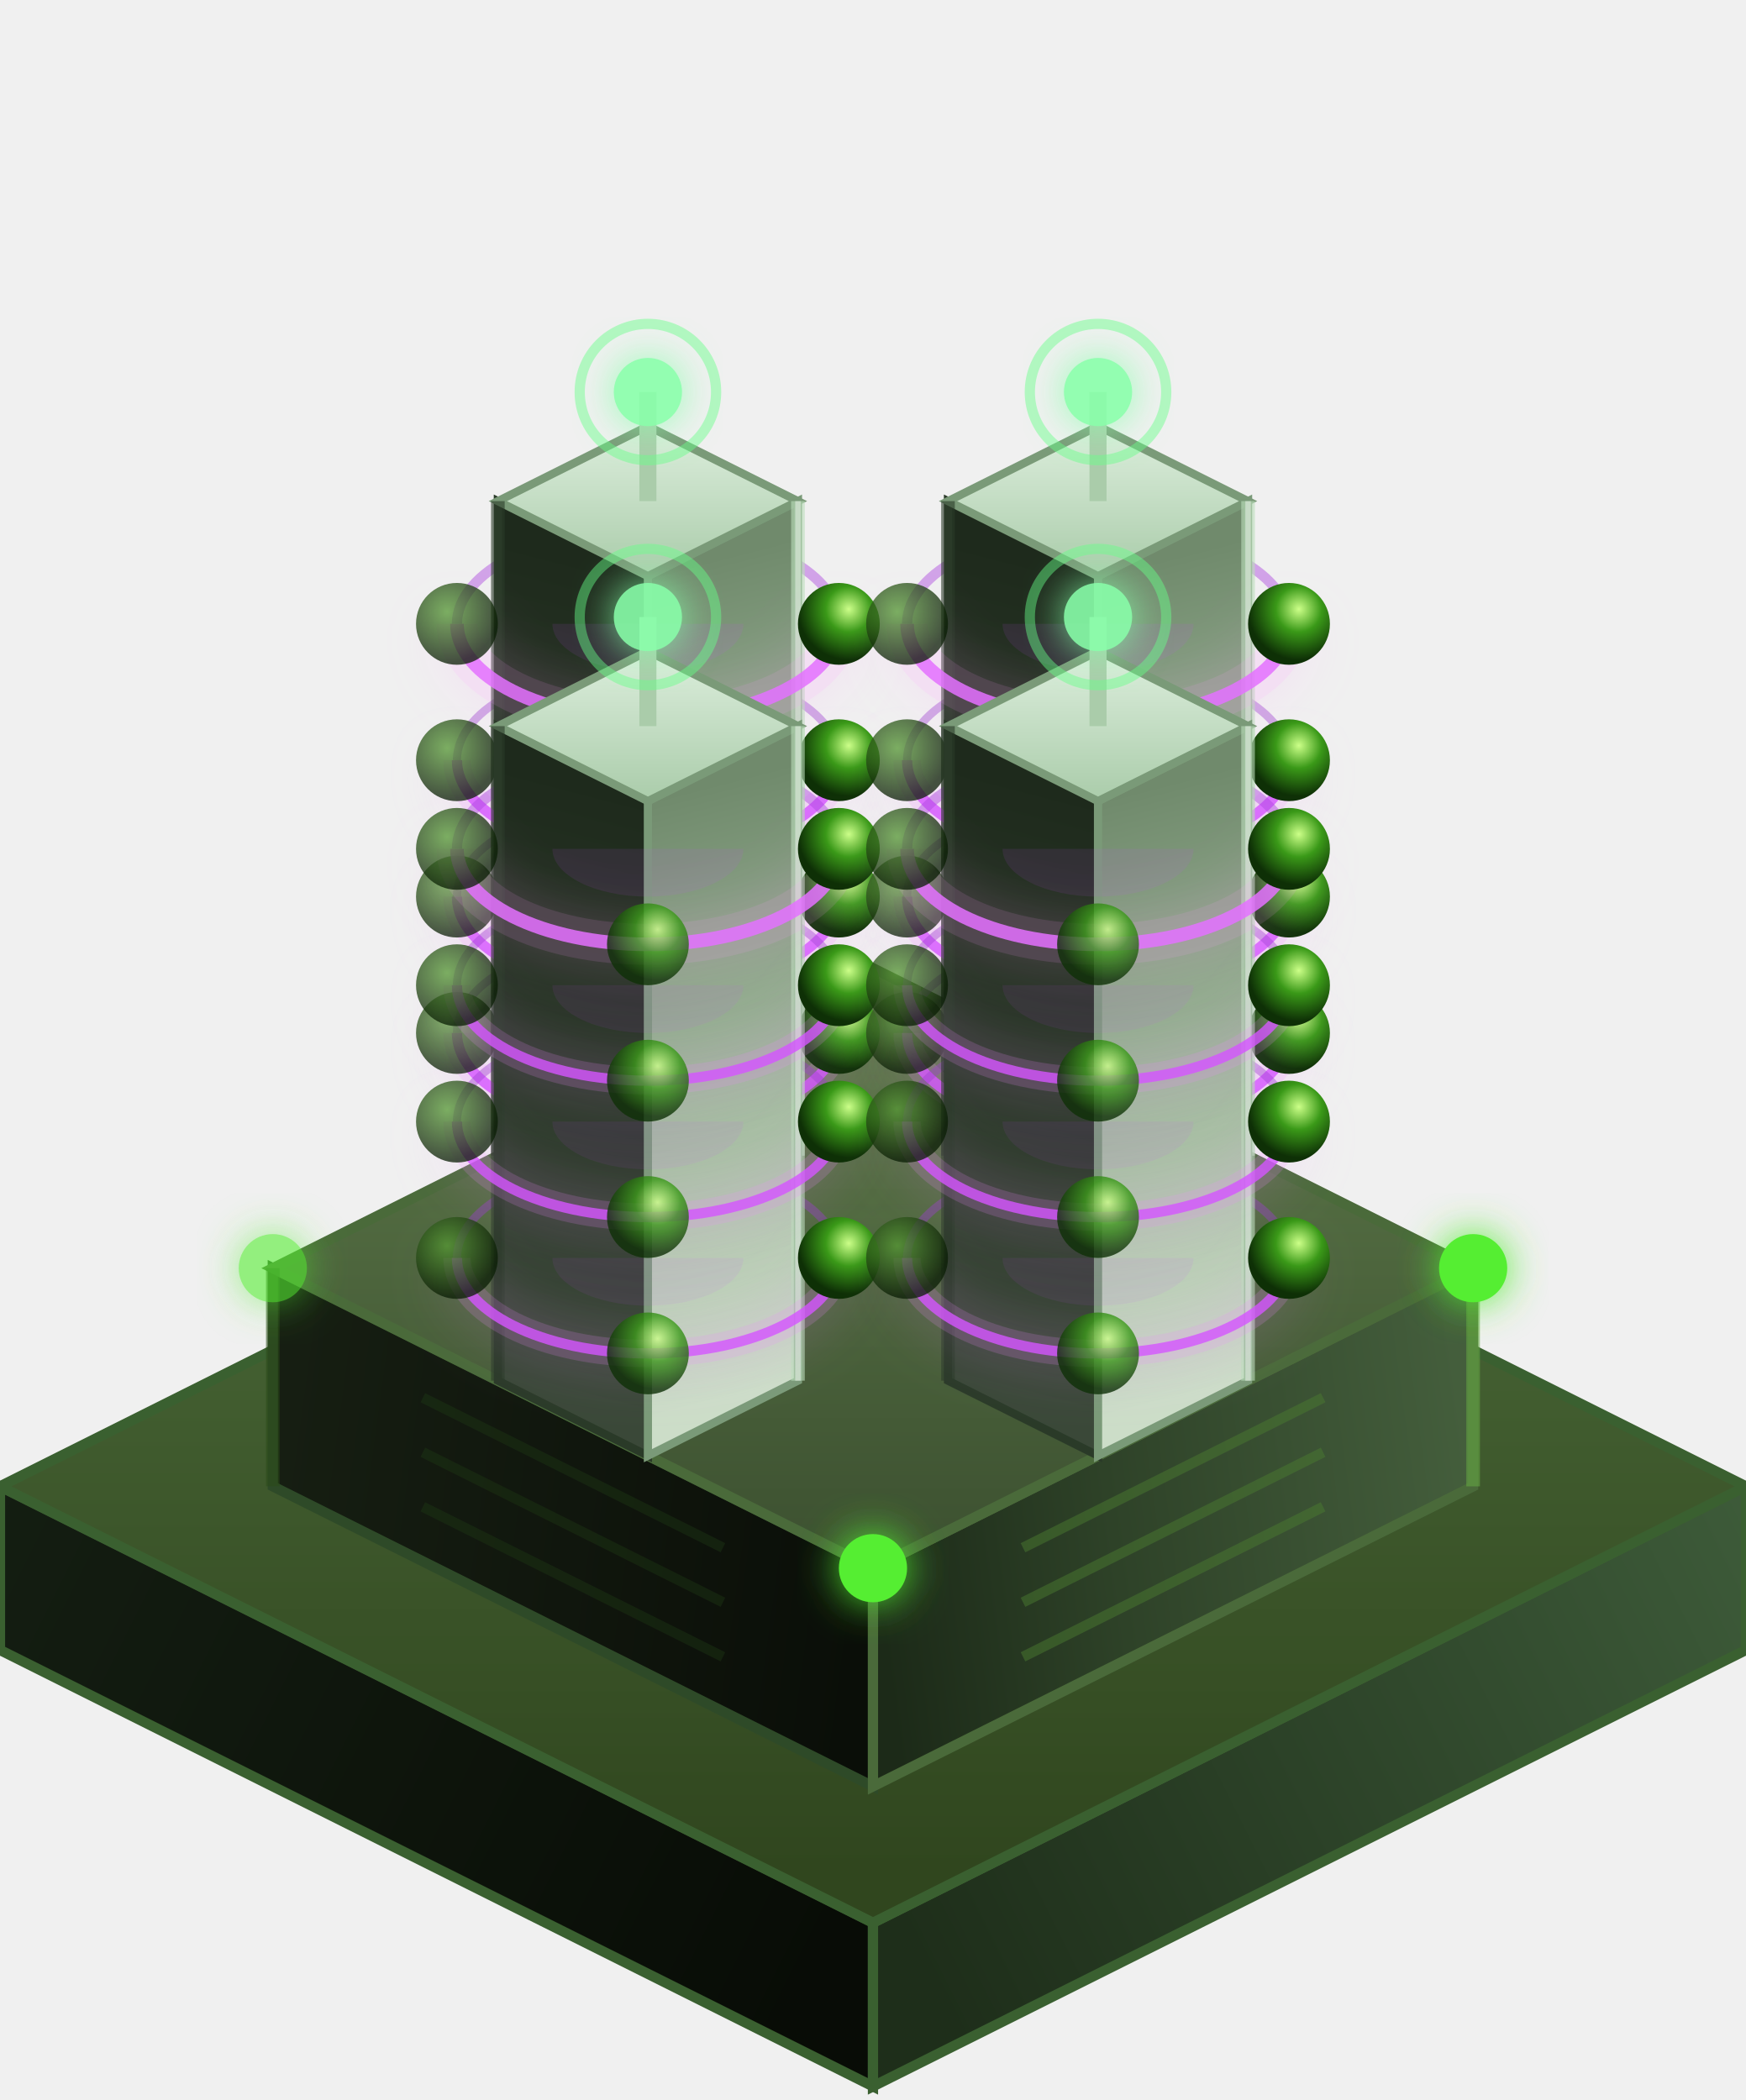
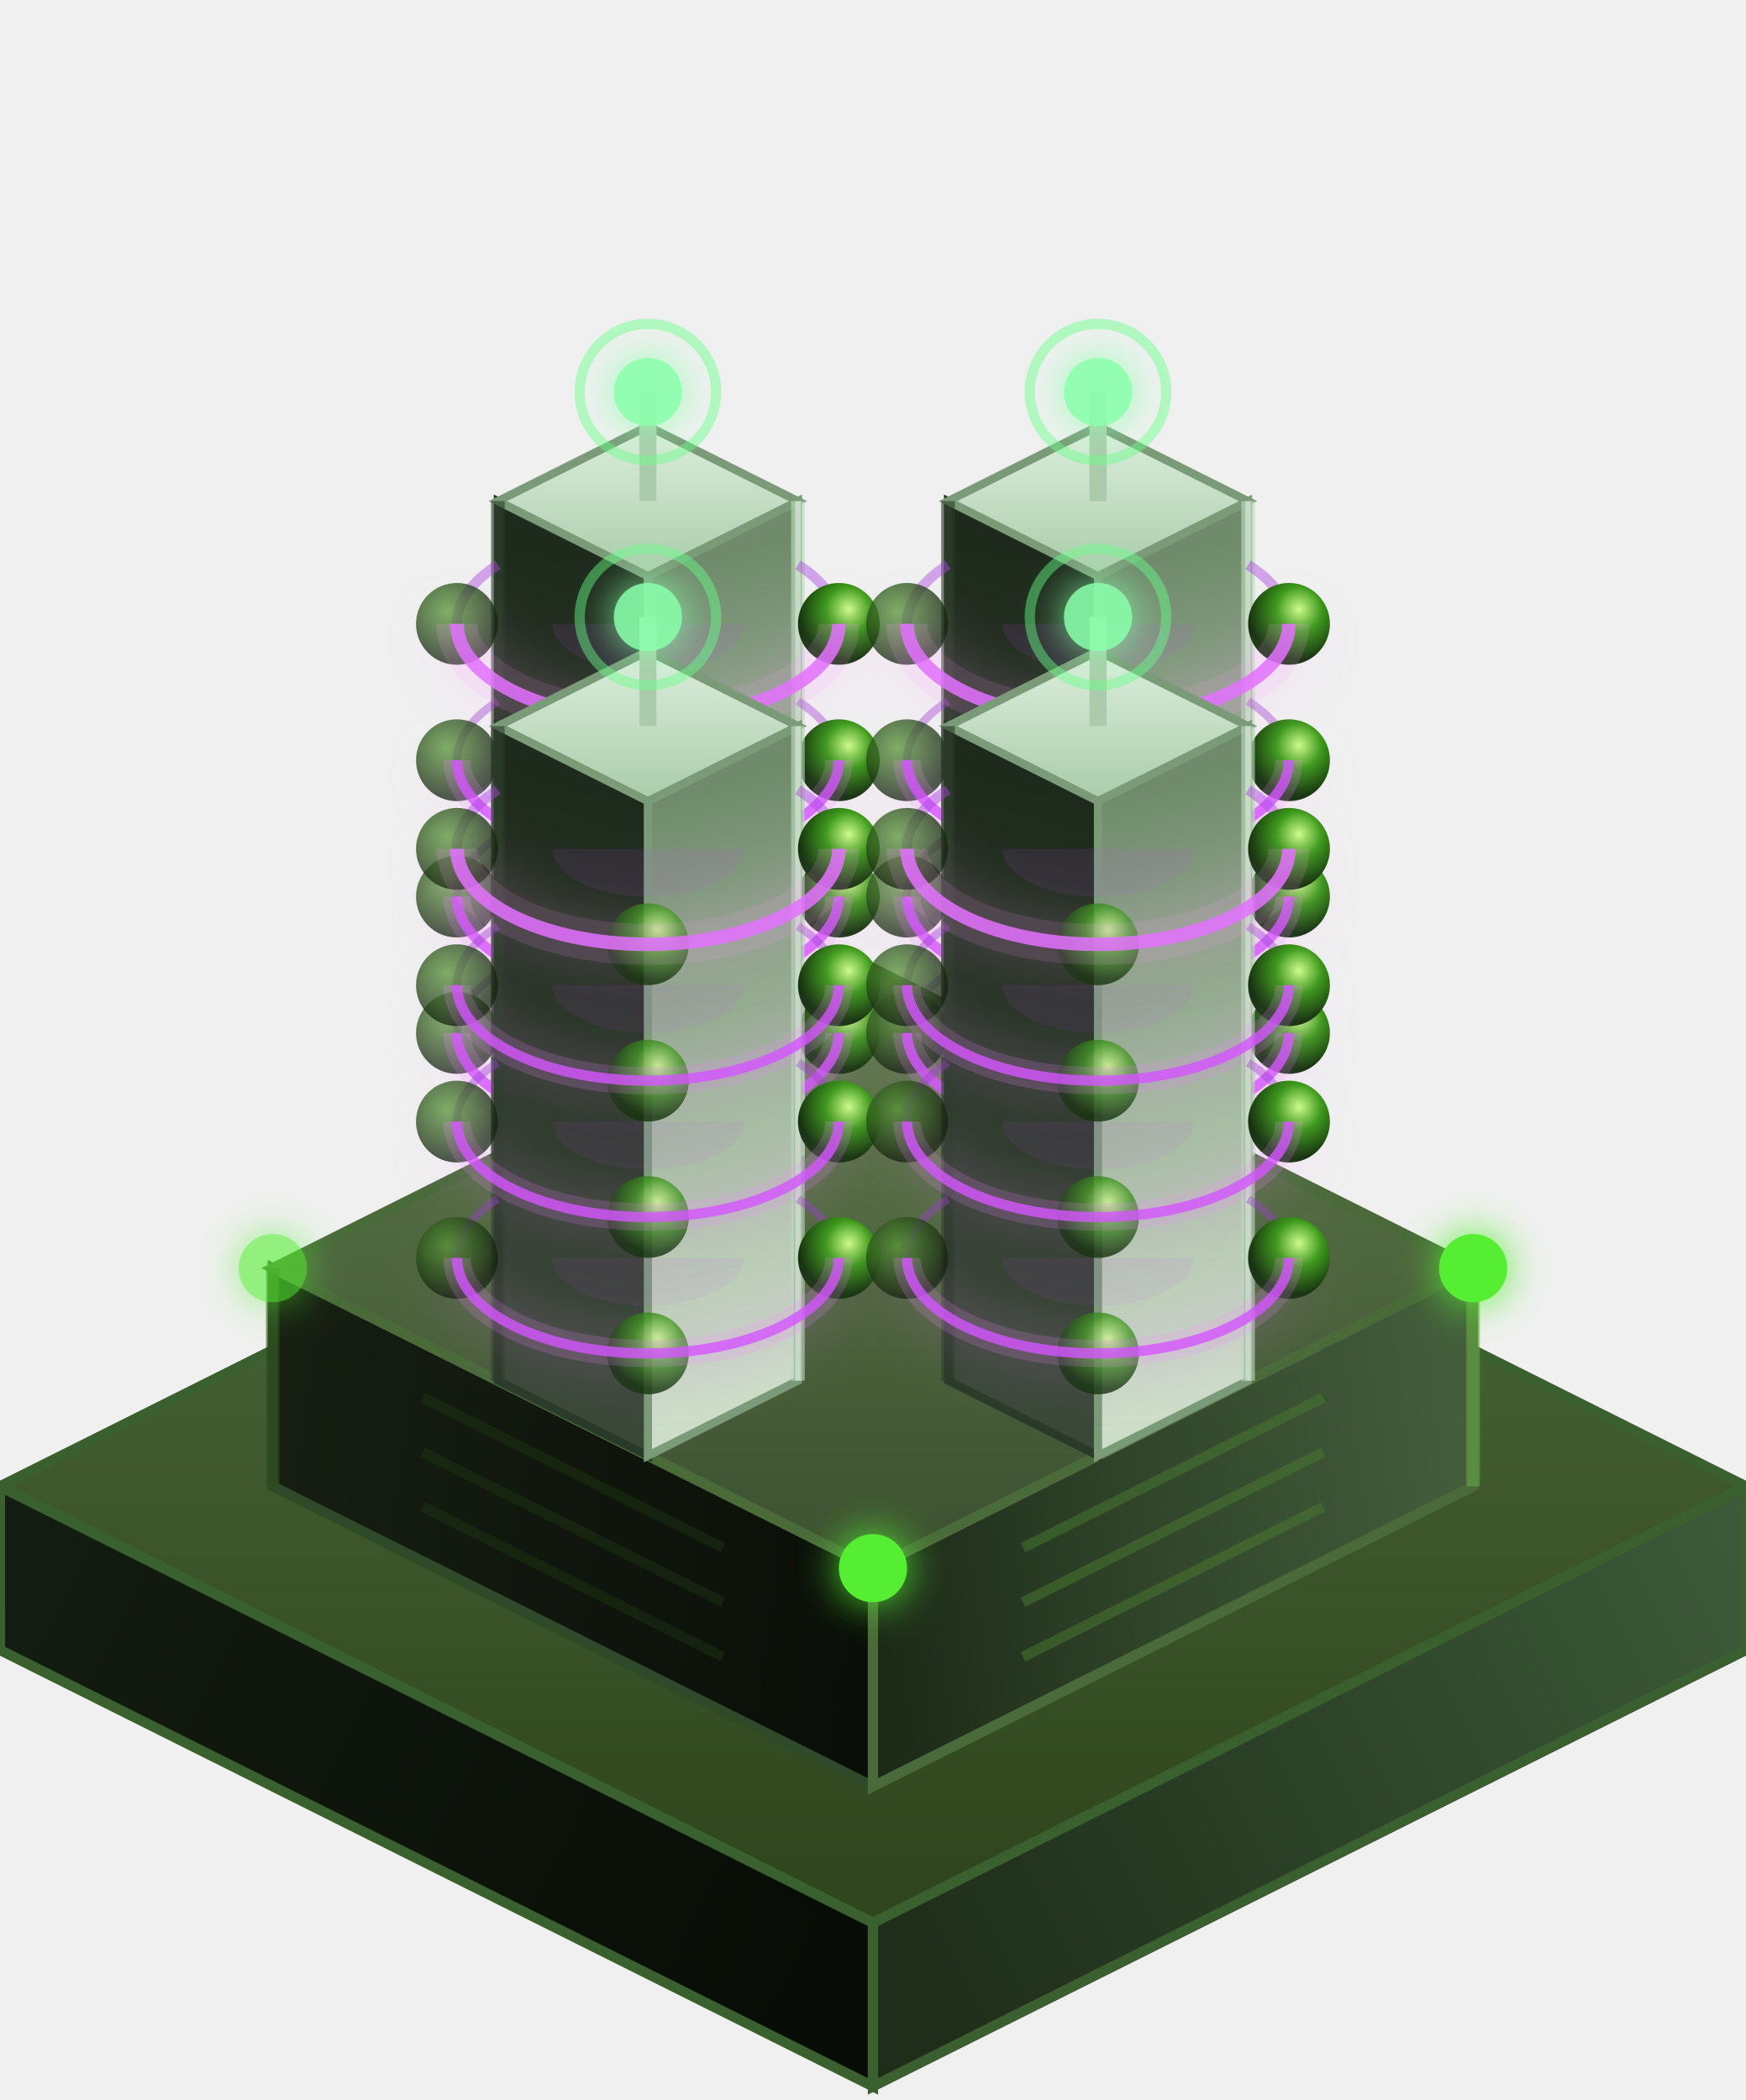
<svg xmlns="http://www.w3.org/2000/svg" viewBox="-128 -178 256 308" width="256" height="308">
  <defs>
    <linearGradient id="fR" gradientUnits="userSpaceOnUse" x1="128" y1="32" x2="0" y2="96">
      <stop offset="0%" stop-color="#3e5c3a" />
      <stop offset="100%" stop-color="#1e2e1a" />
    </linearGradient>
    <linearGradient id="fL" gradientUnits="userSpaceOnUse" x1="-128" y1="32" x2="0" y2="96">
      <stop offset="0%" stop-color="#141e12" />
      <stop offset="100%" stop-color="#080c06" />
    </linearGradient>
    <linearGradient id="fT" gradientUnits="userSpaceOnUse" x1="0" y1="-32" x2="0" y2="96">
      <stop offset="0%" stop-color="#50703e" />
      <stop offset="100%" stop-color="#30461e" />
    </linearGradient>
    <linearGradient id="bR" gradientUnits="userSpaceOnUse" x1="88" y1="4" x2="0" y2="16">
      <stop offset="0%" stop-color="#445e3c" />
      <stop offset="60%" stop-color="#2e4228" />
      <stop offset="100%" stop-color="#1c2a18" />
    </linearGradient>
    <linearGradient id="bL" gradientUnits="userSpaceOnUse" x1="-88" y1="4" x2="0" y2="16">
      <stop offset="0%" stop-color="#161e12" />
      <stop offset="100%" stop-color="#0a0e08" />
    </linearGradient>
    <linearGradient id="bT" gradientUnits="userSpaceOnUse" x1="0" y1="-72" x2="0" y2="16">
      <stop offset="0%" stop-color="#5e7a4a" />
      <stop offset="100%" stop-color="#3c5030" />
    </linearGradient>
    <linearGradient id="tR" gradientUnits="userSpaceOnUse" x1="22" y1="-53" x2="0" y2="-138">
      <stop offset="0%" stop-color="#ccddc8" />
      <stop offset="50%" stop-color="#a0b89c" />
      <stop offset="100%" stop-color="#708a6c" />
    </linearGradient>
    <linearGradient id="tL" gradientUnits="userSpaceOnUse" x1="-22" y1="-53" x2="0" y2="-138">
      <stop offset="0%" stop-color="#3a4838" />
      <stop offset="100%" stop-color="#1e2a1c" />
    </linearGradient>
    <linearGradient id="tTop" gradientUnits="userSpaceOnUse" x1="0" y1="-160" x2="0" y2="-138">
      <stop offset="0%" stop-color="#ddeedd" />
      <stop offset="100%" stop-color="#aaccaa" />
    </linearGradient>
    <radialGradient id="podLit" cx="62%" cy="32%" r="62%">
      <stop offset="0%" stop-color="#ccff88" />
      <stop offset="45%" stop-color="#3a9918" />
      <stop offset="100%" stop-color="#0e3006" />
    </radialGradient>
    <radialGradient id="podDim" cx="38%" cy="35%" r="62%">
      <stop offset="0%" stop-color="#559933" />
      <stop offset="100%" stop-color="#0a1e04" />
    </radialGradient>
    <filter id="glow" x="-60%" y="-60%" width="220%" height="220%">
      <feGaussianBlur stdDeviation="3" result="blur" />
      <feMerge>
        <feMergeNode in="blur" />
        <feMergeNode in="SourceGraphic" />
      </feMerge>
    </filter>
    <filter id="softglow" x="-80%" y="-80%" width="260%" height="260%">
      <feGaussianBlur stdDeviation="6" result="blur" />
      <feMerge>
        <feMergeNode in="blur" />
        <feMergeNode in="SourceGraphic" />
      </feMerge>
    </filter>
    <filter id="ringbloom" x="-100%" y="-100%" width="300%" height="300%">
      <feGaussianBlur stdDeviation="4" result="blur" />
      <feMerge>
        <feMergeNode in="blur" />
        <feMergeNode in="SourceGraphic" />
      </feMerge>
    </filter>
  </defs>
  <polygon points="-128,64 0,128 0,104 -128,40" fill="url(#fL)" stroke="#3a6030" stroke-width="1.5" />
  <polygon points="128,64 0,128 0,104 128,40" fill="url(#fR)" stroke="#3a6030" stroke-width="1.5" />
  <polygon points="0,-24 128,40 0,104 -128,40" fill="url(#fT)" stroke="#3a6030" stroke-width="1.5" />
  <g transform="translate(0, 36)">
    <polygon points="-88,4 0,48 0,16 -88,-28" fill="url(#bL)" stroke="#2e4a28" stroke-width="1.5" />
    <polygon points="88,4 0,48 0,16 88,-28" fill="url(#bR)" stroke="#4a6a3a" stroke-width="1.5" />
    <polygon points="0,-72 88,-28 0,16 -88,-28" fill="url(#bT)" stroke="#4a6a3a" stroke-width="1.5" />
    <line x1="88" y1="4" x2="88" y2="-28" stroke="#66aa44" stroke-width="2" opacity="0.55" />
    <line x1="66" y1="7" x2="22" y2="29" stroke="#4a7a30" stroke-width="1.5" opacity="0.5" />
    <line x1="66" y1="-1" x2="22" y2="21" stroke="#4a7a30" stroke-width="1.5" opacity="0.5" />
    <line x1="66" y1="-9" x2="22" y2="13" stroke="#4a7a30" stroke-width="1.5" opacity="0.5" />
    <line x1="-88" y1="4" x2="-88" y2="-28" stroke="#2a4a18" stroke-width="2" opacity="0.55" />
    <line x1="-66" y1="7" x2="-22" y2="29" stroke="#1e3a14" stroke-width="1.5" opacity="0.4" />
    <line x1="-66" y1="-1" x2="-22" y2="21" stroke="#1e3a14" stroke-width="1.5" opacity="0.4" />
    <line x1="-66" y1="-9" x2="-22" y2="13" stroke="#1e3a14" stroke-width="1.5" opacity="0.4" />
    <circle cx="88" cy="-28" r="5" fill="#55ee33" filter="url(#glow)" />
    <circle cx="-88" cy="-28" r="5" fill="#55ee33" filter="url(#glow)" opacity="0.6" />
    <circle cx="0" cy="16" r="5" fill="#55ee33" filter="url(#glow)" />
    <g transform="translate(-33, 8.5)">
-       <g transform="translate(0, 11)">
-         <path d="M 28,-82  A 28,14 0 0,0 -28,-82" fill="none" stroke="#993acc" stroke-width="1.2" opacity="0.4" />
-         <path d="M 28,-102 A 28,14 0 0,0 -28,-102" fill="none" stroke="#993acc" stroke-width="1.2" opacity="0.4" />
-         <path d="M 28,-122 A 28,14 0 0,0 -28,-122" fill="none" stroke="#993acc" stroke-width="1.2" opacity="0.4" />
-         <path d="M 28,-142 A 28,14 0 0,0 -28,-142" fill="none" stroke="#aa44dd" stroke-width="1.5" opacity="0.45" />
-       </g>
-       <polygon points="-22,-53 0,-42 0,-138 -22,-149" fill="url(#tL)" stroke="#2a3a28" stroke-width="1.2" />
-       <polygon points="22,-53 0,-42 0,-138 22,-149" fill="url(#tR)" stroke="#7a9a78" stroke-width="1.2" />
-       <polygon points="0,-160 22,-149 0,-138 -22,-149" fill="url(#tTop)" stroke="#7a9a78" stroke-width="1.2" />
-       <line x1="22" y1="-53" x2="22" y2="-149" stroke="#bbddbb" stroke-width="2" opacity="0.6" />
-       <line x1="22" y1="-53" x2="22" y2="-149" stroke="#ffffff" stroke-width="0.8" opacity="0.4" />
-       <line x1="-22" y1="-53" x2="-22" y2="-149" stroke="#2a3a28" stroke-width="2" opacity="0.6" />
-       <g transform="translate(0, 11)">
-         <path d="M 28,-82  A 28,14 0 0,1 -28,-82" fill="none" stroke="#cc44ff" stroke-width="1.5" opacity="0.8" />
-         <path d="M 28,-82  A 28,14 0 0,1 -28,-82" fill="none" stroke="#ee88ff" stroke-width="4" opacity="0.25" filter="url(#ringbloom)" />
-         <path d="M 14,-82  A 14,7  0 0,1 -14,-82 Z" fill="#cc44ff" opacity="0.08" />
-         <path d="M 28,-102 A 28,14 0 0,1 -28,-102" fill="none" stroke="#cc44ff" stroke-width="1.5" opacity="0.8" />
-         <path d="M 28,-102 A 28,14 0 0,1 -28,-102" fill="none" stroke="#ee88ff" stroke-width="4" opacity="0.25" filter="url(#ringbloom)" />
-         <path d="M 14,-102 A 14,7  0 0,1 -14,-102 Z" fill="#cc44ff" opacity="0.08" />
-         <path d="M 28,-122 A 28,14 0 0,1 -28,-122" fill="none" stroke="#cc44ff" stroke-width="1.5" opacity="0.8" />
-         <path d="M 28,-122 A 28,14 0 0,1 -28,-122" fill="none" stroke="#ee88ff" stroke-width="4" opacity="0.25" filter="url(#ringbloom)" />
-         <path d="M 14,-122 A 14,7  0 0,1 -14,-122 Z" fill="#cc44ff" opacity="0.08" />
-         <path d="M 28,-142 A 28,14 0 0,1 -28,-142" fill="none" stroke="#dd66ff" stroke-width="2" opacity="0.85" />
-         <path d="M 28,-142 A 28,14 0 0,1 -28,-142" fill="none" stroke="#ff99ff" stroke-width="6" opacity="0.2" filter="url(#ringbloom)" />
-         <path d="M 14,-142 A 14,7  0 0,1 -14,-142 Z" fill="#cc44ff" opacity="0.1" />
-         <circle cx="28" cy="-82" r="6" fill="url(#podLit)" />
-         <circle cx="-28" cy="-82" r="6" fill="url(#podDim)" opacity="0.75" />
-         <circle cx="0" cy="-68" r="6" fill="url(#podLit)" opacity="0.8" />
-         <circle cx="28" cy="-102" r="6" fill="url(#podLit)" />
-         <circle cx="-28" cy="-102" r="6" fill="url(#podDim)" opacity="0.75" />
-         <circle cx="0" cy="-88" r="6" fill="url(#podLit)" opacity="0.8" />
-         <circle cx="28" cy="-122" r="6" fill="url(#podLit)" />
-         <circle cx="-28" cy="-122" r="6" fill="url(#podDim)" opacity="0.75" />
-         <circle cx="0" cy="-108" r="6" fill="url(#podLit)" opacity="0.8" />
-         <circle cx="28" cy="-142" r="6" fill="url(#podLit)" />
-         <circle cx="-28" cy="-142" r="6" fill="url(#podDim)" opacity="0.75" />
-         <circle cx="0" cy="-128" r="6" fill="url(#podLit)" opacity="0.8" />
+       <polygon points="-22,-53 0,-42 0,-138 -22,-149" fill="url(#tL)" stroke="#2a3a28" stroke-width="1.2" />
+       <polygon points="22,-53 0,-42 0,-138 22,-149" fill="url(#tR)" stroke="#7a9a78" stroke-width="1.2" />
+       <polygon points="0,-160 22,-149 0,-138 -22,-149" fill="url(#tTop)" stroke="#7a9a78" stroke-width="1.2" />
+       <line x1="22" y1="-53" x2="22" y2="-149" stroke="#bbddbb" stroke-width="2" opacity="0.6" />
+       <line x1="22" y1="-53" x2="22" y2="-149" stroke="#ffffff" stroke-width="0.8" opacity="0.4" />
+       <line x1="-22" y1="-53" x2="-22" y2="-149" stroke="#2a3a28" stroke-width="2" opacity="0.6" />
+       <g transform="translate(0, 11)">
+         <path d="M 28,-82   A 28,14 0 0,0 22,-90.66" fill="none" stroke="#993acc" stroke-width="1.2" opacity="0.4" />
+         <path d="M -22,-90.66 A 28,14 0 0,0 -28,-82" fill="none" stroke="#993acc" stroke-width="1.2" opacity="0.4" />
+         <path d="M 28,-102  A 28,14 0 0,0 22,-110.66" fill="none" stroke="#993acc" stroke-width="1.2" opacity="0.4" />
+         <path d="M -22,-110.66 A 28,14 0 0,0 -28,-102" fill="none" stroke="#993acc" stroke-width="1.2" opacity="0.4" />
+         <path d="M 28,-122  A 28,14 0 0,0 22,-130.66" fill="none" stroke="#993acc" stroke-width="1.2" opacity="0.4" />
+         <path d="M -22,-130.66 A 28,14 0 0,0 -28,-122" fill="none" stroke="#993acc" stroke-width="1.2" opacity="0.4" />
+         <path d="M 28,-142  A 28,14 0 0,0 22,-150.66" fill="none" stroke="#aa44dd" stroke-width="1.5" opacity="0.45" />
+         <path d="M -22,-150.66 A 28,14 0 0,0 -28,-142" fill="none" stroke="#aa44dd" stroke-width="1.5" opacity="0.45" />
+         <circle cx="28" cy="-82" r="6" fill="url(#podLit)" />
+         <circle cx="-28" cy="-82" r="6" fill="url(#podDim)" opacity="0.75" />
+         <circle cx="0" cy="-68" r="6" fill="url(#podLit)" opacity="0.8" />
+         <circle cx="28" cy="-102" r="6" fill="url(#podLit)" />
+         <circle cx="-28" cy="-102" r="6" fill="url(#podDim)" opacity="0.75" />
+         <circle cx="0" cy="-88" r="6" fill="url(#podLit)" opacity="0.8" />
+         <circle cx="28" cy="-122" r="6" fill="url(#podLit)" />
+         <circle cx="-28" cy="-122" r="6" fill="url(#podDim)" opacity="0.75" />
+         <circle cx="0" cy="-108" r="6" fill="url(#podLit)" opacity="0.8" />
+         <circle cx="28" cy="-142" r="6" fill="url(#podLit)" />
+         <circle cx="-28" cy="-142" r="6" fill="url(#podDim)" opacity="0.75" />
+         <circle cx="0" cy="-128" r="6" fill="url(#podLit)" opacity="0.8" />
+         <path d="M 28,-82  A 28,14 0 0,1 -28,-82" fill="none" stroke="#cc44ff" stroke-width="1.5" opacity="0.8" />
+         <path d="M 28,-82  A 28,14 0 0,1 -28,-82" fill="none" stroke="#ee88ff" stroke-width="4" opacity="0.25" filter="url(#ringbloom)" />
+         <path d="M 14,-82  A 14,7  0 0,1 -14,-82 Z" fill="#cc44ff" opacity="0.08" />
+         <path d="M 28,-102 A 28,14 0 0,1 -28,-102" fill="none" stroke="#cc44ff" stroke-width="1.5" opacity="0.8" />
+         <path d="M 28,-102 A 28,14 0 0,1 -28,-102" fill="none" stroke="#ee88ff" stroke-width="4" opacity="0.25" filter="url(#ringbloom)" />
+         <path d="M 14,-102 A 14,7  0 0,1 -14,-102 Z" fill="#cc44ff" opacity="0.08" />
+         <path d="M 28,-122 A 28,14 0 0,1 -28,-122" fill="none" stroke="#cc44ff" stroke-width="1.5" opacity="0.8" />
+         <path d="M 28,-122 A 28,14 0 0,1 -28,-122" fill="none" stroke="#ee88ff" stroke-width="4" opacity="0.25" filter="url(#ringbloom)" />
+         <path d="M 14,-122 A 14,7  0 0,1 -14,-122 Z" fill="#cc44ff" opacity="0.08" />
+         <path d="M 28,-142 A 28,14 0 0,1 -28,-142" fill="none" stroke="#dd66ff" stroke-width="2" opacity="0.85" />
+         <path d="M 28,-142 A 28,14 0 0,1 -28,-142" fill="none" stroke="#ff99ff" stroke-width="6" opacity="0.2" filter="url(#ringbloom)" />
+         <path d="M 14,-142 A 14,7  0 0,1 -14,-142 Z" fill="#cc44ff" opacity="0.1" />
        <line x1="0" y1="-160" x2="0" y2="-176" stroke="#aaccaa" stroke-width="2.5" />
        <circle cx="0" cy="-176" r="5" fill="#88ffaa" opacity="0.9" filter="url(#glow)" />
        <circle cx="0" cy="-176" r="10" fill="none" stroke="#66ff88" stroke-width="1.5" opacity="0.45" />
      </g>
    </g>
    <g transform="translate(33, 8.5)">
-       <g transform="translate(0, 11)">
-         <path d="M 28,-82  A 28,14 0 0,0 -28,-82" fill="none" stroke="#993acc" stroke-width="1.2" opacity="0.4" />
-         <path d="M 28,-102 A 28,14 0 0,0 -28,-102" fill="none" stroke="#993acc" stroke-width="1.2" opacity="0.4" />
-         <path d="M 28,-122 A 28,14 0 0,0 -28,-122" fill="none" stroke="#993acc" stroke-width="1.2" opacity="0.4" />
-         <path d="M 28,-142 A 28,14 0 0,0 -28,-142" fill="none" stroke="#aa44dd" stroke-width="1.5" opacity="0.45" />
-       </g>
-       <polygon points="-22,-53 0,-42 0,-138 -22,-149" fill="url(#tL)" stroke="#2a3a28" stroke-width="1.2" />
-       <polygon points="22,-53 0,-42 0,-138 22,-149" fill="url(#tR)" stroke="#7a9a78" stroke-width="1.2" />
-       <polygon points="0,-160 22,-149 0,-138 -22,-149" fill="url(#tTop)" stroke="#7a9a78" stroke-width="1.2" />
-       <line x1="22" y1="-53" x2="22" y2="-149" stroke="#bbddbb" stroke-width="2" opacity="0.6" />
-       <line x1="22" y1="-53" x2="22" y2="-149" stroke="#ffffff" stroke-width="0.8" opacity="0.4" />
-       <line x1="-22" y1="-53" x2="-22" y2="-149" stroke="#2a3a28" stroke-width="2" opacity="0.6" />
-       <g transform="translate(0, 11)">
-         <path d="M 28,-82  A 28,14 0 0,1 -28,-82" fill="none" stroke="#cc44ff" stroke-width="1.5" opacity="0.8" />
-         <path d="M 28,-82  A 28,14 0 0,1 -28,-82" fill="none" stroke="#ee88ff" stroke-width="4" opacity="0.25" filter="url(#ringbloom)" />
-         <path d="M 14,-82  A 14,7  0 0,1 -14,-82 Z" fill="#cc44ff" opacity="0.08" />
-         <path d="M 28,-102 A 28,14 0 0,1 -28,-102" fill="none" stroke="#cc44ff" stroke-width="1.5" opacity="0.8" />
-         <path d="M 28,-102 A 28,14 0 0,1 -28,-102" fill="none" stroke="#ee88ff" stroke-width="4" opacity="0.25" filter="url(#ringbloom)" />
-         <path d="M 14,-102 A 14,7  0 0,1 -14,-102 Z" fill="#cc44ff" opacity="0.08" />
-         <path d="M 28,-122 A 28,14 0 0,1 -28,-122" fill="none" stroke="#cc44ff" stroke-width="1.5" opacity="0.8" />
-         <path d="M 28,-122 A 28,14 0 0,1 -28,-122" fill="none" stroke="#ee88ff" stroke-width="4" opacity="0.25" filter="url(#ringbloom)" />
-         <path d="M 14,-122 A 14,7  0 0,1 -14,-122 Z" fill="#cc44ff" opacity="0.08" />
-         <path d="M 28,-142 A 28,14 0 0,1 -28,-142" fill="none" stroke="#dd66ff" stroke-width="2" opacity="0.85" />
-         <path d="M 28,-142 A 28,14 0 0,1 -28,-142" fill="none" stroke="#ff99ff" stroke-width="6" opacity="0.2" filter="url(#ringbloom)" />
-         <path d="M 14,-142 A 14,7  0 0,1 -14,-142 Z" fill="#cc44ff" opacity="0.1" />
-         <circle cx="28" cy="-82" r="6" fill="url(#podLit)" />
-         <circle cx="-28" cy="-82" r="6" fill="url(#podDim)" opacity="0.75" />
-         <circle cx="0" cy="-68" r="6" fill="url(#podLit)" opacity="0.8" />
-         <circle cx="28" cy="-102" r="6" fill="url(#podLit)" />
-         <circle cx="-28" cy="-102" r="6" fill="url(#podDim)" opacity="0.75" />
-         <circle cx="0" cy="-88" r="6" fill="url(#podLit)" opacity="0.8" />
-         <circle cx="28" cy="-122" r="6" fill="url(#podLit)" />
-         <circle cx="-28" cy="-122" r="6" fill="url(#podDim)" opacity="0.75" />
-         <circle cx="0" cy="-108" r="6" fill="url(#podLit)" opacity="0.8" />
-         <circle cx="28" cy="-142" r="6" fill="url(#podLit)" />
-         <circle cx="-28" cy="-142" r="6" fill="url(#podDim)" opacity="0.75" />
-         <circle cx="0" cy="-128" r="6" fill="url(#podLit)" opacity="0.8" />
+       <polygon points="-22,-53 0,-42 0,-138 -22,-149" fill="url(#tL)" stroke="#2a3a28" stroke-width="1.2" />
+       <polygon points="22,-53 0,-42 0,-138 22,-149" fill="url(#tR)" stroke="#7a9a78" stroke-width="1.2" />
+       <polygon points="0,-160 22,-149 0,-138 -22,-149" fill="url(#tTop)" stroke="#7a9a78" stroke-width="1.2" />
+       <line x1="22" y1="-53" x2="22" y2="-149" stroke="#bbddbb" stroke-width="2" opacity="0.6" />
+       <line x1="22" y1="-53" x2="22" y2="-149" stroke="#ffffff" stroke-width="0.8" opacity="0.4" />
+       <line x1="-22" y1="-53" x2="-22" y2="-149" stroke="#2a3a28" stroke-width="2" opacity="0.6" />
+       <g transform="translate(0, 11)">
+         <path d="M 28,-82   A 28,14 0 0,0 22,-90.66" fill="none" stroke="#993acc" stroke-width="1.2" opacity="0.4" />
+         <path d="M -22,-90.66 A 28,14 0 0,0 -28,-82" fill="none" stroke="#993acc" stroke-width="1.2" opacity="0.4" />
+         <path d="M 28,-102  A 28,14 0 0,0 22,-110.66" fill="none" stroke="#993acc" stroke-width="1.2" opacity="0.4" />
+         <path d="M -22,-110.66 A 28,14 0 0,0 -28,-102" fill="none" stroke="#993acc" stroke-width="1.2" opacity="0.4" />
+         <path d="M 28,-122  A 28,14 0 0,0 22,-130.66" fill="none" stroke="#993acc" stroke-width="1.2" opacity="0.4" />
+         <path d="M -22,-130.66 A 28,14 0 0,0 -28,-122" fill="none" stroke="#993acc" stroke-width="1.2" opacity="0.4" />
+         <path d="M 28,-142  A 28,14 0 0,0 22,-150.66" fill="none" stroke="#aa44dd" stroke-width="1.5" opacity="0.45" />
+         <path d="M -22,-150.66 A 28,14 0 0,0 -28,-142" fill="none" stroke="#aa44dd" stroke-width="1.5" opacity="0.45" />
+         <circle cx="28" cy="-82" r="6" fill="url(#podLit)" />
+         <circle cx="-28" cy="-82" r="6" fill="url(#podDim)" opacity="0.75" />
+         <circle cx="0" cy="-68" r="6" fill="url(#podLit)" opacity="0.8" />
+         <circle cx="28" cy="-102" r="6" fill="url(#podLit)" />
+         <circle cx="-28" cy="-102" r="6" fill="url(#podDim)" opacity="0.75" />
+         <circle cx="0" cy="-88" r="6" fill="url(#podLit)" opacity="0.8" />
+         <circle cx="28" cy="-122" r="6" fill="url(#podLit)" />
+         <circle cx="-28" cy="-122" r="6" fill="url(#podDim)" opacity="0.75" />
+         <circle cx="0" cy="-108" r="6" fill="url(#podLit)" opacity="0.8" />
+         <circle cx="28" cy="-142" r="6" fill="url(#podLit)" />
+         <circle cx="-28" cy="-142" r="6" fill="url(#podDim)" opacity="0.75" />
+         <circle cx="0" cy="-128" r="6" fill="url(#podLit)" opacity="0.8" />
+         <path d="M 28,-82  A 28,14 0 0,1 -28,-82" fill="none" stroke="#cc44ff" stroke-width="1.5" opacity="0.8" />
+         <path d="M 28,-82  A 28,14 0 0,1 -28,-82" fill="none" stroke="#ee88ff" stroke-width="4" opacity="0.25" filter="url(#ringbloom)" />
+         <path d="M 14,-82  A 14,7  0 0,1 -14,-82 Z" fill="#cc44ff" opacity="0.08" />
+         <path d="M 28,-102 A 28,14 0 0,1 -28,-102" fill="none" stroke="#cc44ff" stroke-width="1.5" opacity="0.8" />
+         <path d="M 28,-102 A 28,14 0 0,1 -28,-102" fill="none" stroke="#ee88ff" stroke-width="4" opacity="0.25" filter="url(#ringbloom)" />
+         <path d="M 14,-102 A 14,7  0 0,1 -14,-102 Z" fill="#cc44ff" opacity="0.08" />
+         <path d="M 28,-122 A 28,14 0 0,1 -28,-122" fill="none" stroke="#cc44ff" stroke-width="1.5" opacity="0.8" />
+         <path d="M 28,-122 A 28,14 0 0,1 -28,-122" fill="none" stroke="#ee88ff" stroke-width="4" opacity="0.25" filter="url(#ringbloom)" />
+         <path d="M 14,-122 A 14,7  0 0,1 -14,-122 Z" fill="#cc44ff" opacity="0.08" />
+         <path d="M 28,-142 A 28,14 0 0,1 -28,-142" fill="none" stroke="#dd66ff" stroke-width="2" opacity="0.85" />
+         <path d="M 28,-142 A 28,14 0 0,1 -28,-142" fill="none" stroke="#ff99ff" stroke-width="6" opacity="0.2" filter="url(#ringbloom)" />
+         <path d="M 14,-142 A 14,7  0 0,1 -14,-142 Z" fill="#cc44ff" opacity="0.1" />
        <line x1="0" y1="-160" x2="0" y2="-176" stroke="#aaccaa" stroke-width="2.5" />
        <circle cx="0" cy="-176" r="5" fill="#88ffaa" opacity="0.9" filter="url(#glow)" />
        <circle cx="0" cy="-176" r="10" fill="none" stroke="#66ff88" stroke-width="1.5" opacity="0.45" />
      </g>
    </g>
    <g transform="translate(-33, 41.5)">
-       <g transform="translate(0, 11)">
-         <path d="M 28,-82  A 28,14 0 0,0 -28,-82" fill="none" stroke="#993acc" stroke-width="1.2" opacity="0.4" />
-         <path d="M 28,-102 A 28,14 0 0,0 -28,-102" fill="none" stroke="#993acc" stroke-width="1.2" opacity="0.4" />
-         <path d="M 28,-122 A 28,14 0 0,0 -28,-122" fill="none" stroke="#993acc" stroke-width="1.2" opacity="0.4" />
-         <path d="M 28,-142 A 28,14 0 0,0 -28,-142" fill="none" stroke="#aa44dd" stroke-width="1.5" opacity="0.45" />
-       </g>
-       <polygon points="-22,-53 0,-42 0,-138 -22,-149" fill="url(#tL)" stroke="#2a3a28" stroke-width="1.2" />
-       <polygon points="22,-53 0,-42 0,-138 22,-149" fill="url(#tR)" stroke="#7a9a78" stroke-width="1.2" />
-       <polygon points="0,-160 22,-149 0,-138 -22,-149" fill="url(#tTop)" stroke="#7a9a78" stroke-width="1.2" />
-       <line x1="22" y1="-53" x2="22" y2="-149" stroke="#bbddbb" stroke-width="2" opacity="0.6" />
-       <line x1="22" y1="-53" x2="22" y2="-149" stroke="#ffffff" stroke-width="0.8" opacity="0.4" />
-       <line x1="-22" y1="-53" x2="-22" y2="-149" stroke="#2a3a28" stroke-width="2" opacity="0.6" />
-       <g transform="translate(0, 11)">
-         <path d="M 28,-82  A 28,14 0 0,1 -28,-82" fill="none" stroke="#cc44ff" stroke-width="1.5" opacity="0.8" />
-         <path d="M 28,-82  A 28,14 0 0,1 -28,-82" fill="none" stroke="#ee88ff" stroke-width="4" opacity="0.25" filter="url(#ringbloom)" />
-         <path d="M 14,-82  A 14,7  0 0,1 -14,-82 Z" fill="#cc44ff" opacity="0.08" />
-         <path d="M 28,-102 A 28,14 0 0,1 -28,-102" fill="none" stroke="#cc44ff" stroke-width="1.5" opacity="0.8" />
-         <path d="M 28,-102 A 28,14 0 0,1 -28,-102" fill="none" stroke="#ee88ff" stroke-width="4" opacity="0.25" filter="url(#ringbloom)" />
-         <path d="M 14,-102 A 14,7  0 0,1 -14,-102 Z" fill="#cc44ff" opacity="0.08" />
-         <path d="M 28,-122 A 28,14 0 0,1 -28,-122" fill="none" stroke="#cc44ff" stroke-width="1.5" opacity="0.8" />
-         <path d="M 28,-122 A 28,14 0 0,1 -28,-122" fill="none" stroke="#ee88ff" stroke-width="4" opacity="0.25" filter="url(#ringbloom)" />
-         <path d="M 14,-122 A 14,7  0 0,1 -14,-122 Z" fill="#cc44ff" opacity="0.08" />
-         <path d="M 28,-142 A 28,14 0 0,1 -28,-142" fill="none" stroke="#dd66ff" stroke-width="2" opacity="0.85" />
-         <path d="M 28,-142 A 28,14 0 0,1 -28,-142" fill="none" stroke="#ff99ff" stroke-width="6" opacity="0.2" filter="url(#ringbloom)" />
-         <path d="M 14,-142 A 14,7  0 0,1 -14,-142 Z" fill="#cc44ff" opacity="0.1" />
-         <circle cx="28" cy="-82" r="6" fill="url(#podLit)" />
-         <circle cx="-28" cy="-82" r="6" fill="url(#podDim)" opacity="0.75" />
-         <circle cx="0" cy="-68" r="6" fill="url(#podLit)" opacity="0.8" />
-         <circle cx="28" cy="-102" r="6" fill="url(#podLit)" />
-         <circle cx="-28" cy="-102" r="6" fill="url(#podDim)" opacity="0.75" />
-         <circle cx="0" cy="-88" r="6" fill="url(#podLit)" opacity="0.8" />
-         <circle cx="28" cy="-122" r="6" fill="url(#podLit)" />
-         <circle cx="-28" cy="-122" r="6" fill="url(#podDim)" opacity="0.75" />
-         <circle cx="0" cy="-108" r="6" fill="url(#podLit)" opacity="0.8" />
-         <circle cx="28" cy="-142" r="6" fill="url(#podLit)" />
-         <circle cx="-28" cy="-142" r="6" fill="url(#podDim)" opacity="0.75" />
-         <circle cx="0" cy="-128" r="6" fill="url(#podLit)" opacity="0.8" />
+       <polygon points="-22,-53 0,-42 0,-138 -22,-149" fill="url(#tL)" stroke="#2a3a28" stroke-width="1.2" />
+       <polygon points="22,-53 0,-42 0,-138 22,-149" fill="url(#tR)" stroke="#7a9a78" stroke-width="1.2" />
+       <polygon points="0,-160 22,-149 0,-138 -22,-149" fill="url(#tTop)" stroke="#7a9a78" stroke-width="1.2" />
+       <line x1="22" y1="-53" x2="22" y2="-149" stroke="#bbddbb" stroke-width="2" opacity="0.6" />
+       <line x1="22" y1="-53" x2="22" y2="-149" stroke="#ffffff" stroke-width="0.8" opacity="0.4" />
+       <line x1="-22" y1="-53" x2="-22" y2="-149" stroke="#2a3a28" stroke-width="2" opacity="0.6" />
+       <g transform="translate(0, 11)">
+         <path d="M 28,-82   A 28,14 0 0,0 22,-90.66" fill="none" stroke="#993acc" stroke-width="1.2" opacity="0.4" />
+         <path d="M -22,-90.66 A 28,14 0 0,0 -28,-82" fill="none" stroke="#993acc" stroke-width="1.2" opacity="0.4" />
+         <path d="M 28,-102  A 28,14 0 0,0 22,-110.66" fill="none" stroke="#993acc" stroke-width="1.2" opacity="0.4" />
+         <path d="M -22,-110.66 A 28,14 0 0,0 -28,-102" fill="none" stroke="#993acc" stroke-width="1.2" opacity="0.4" />
+         <path d="M 28,-122  A 28,14 0 0,0 22,-130.66" fill="none" stroke="#993acc" stroke-width="1.2" opacity="0.4" />
+         <path d="M -22,-130.66 A 28,14 0 0,0 -28,-122" fill="none" stroke="#993acc" stroke-width="1.2" opacity="0.4" />
+         <path d="M 28,-142  A 28,14 0 0,0 22,-150.66" fill="none" stroke="#aa44dd" stroke-width="1.5" opacity="0.45" />
+         <path d="M -22,-150.66 A 28,14 0 0,0 -28,-142" fill="none" stroke="#aa44dd" stroke-width="1.5" opacity="0.45" />
+         <circle cx="28" cy="-82" r="6" fill="url(#podLit)" />
+         <circle cx="-28" cy="-82" r="6" fill="url(#podDim)" opacity="0.75" />
+         <circle cx="0" cy="-68" r="6" fill="url(#podLit)" opacity="0.8" />
+         <circle cx="28" cy="-102" r="6" fill="url(#podLit)" />
+         <circle cx="-28" cy="-102" r="6" fill="url(#podDim)" opacity="0.75" />
+         <circle cx="0" cy="-88" r="6" fill="url(#podLit)" opacity="0.8" />
+         <circle cx="28" cy="-122" r="6" fill="url(#podLit)" />
+         <circle cx="-28" cy="-122" r="6" fill="url(#podDim)" opacity="0.75" />
+         <circle cx="0" cy="-108" r="6" fill="url(#podLit)" opacity="0.8" />
+         <circle cx="28" cy="-142" r="6" fill="url(#podLit)" />
+         <circle cx="-28" cy="-142" r="6" fill="url(#podDim)" opacity="0.75" />
+         <circle cx="0" cy="-128" r="6" fill="url(#podLit)" opacity="0.8" />
+         <path d="M 28,-82  A 28,14 0 0,1 -28,-82" fill="none" stroke="#cc44ff" stroke-width="1.5" opacity="0.8" />
+         <path d="M 28,-82  A 28,14 0 0,1 -28,-82" fill="none" stroke="#ee88ff" stroke-width="4" opacity="0.25" filter="url(#ringbloom)" />
+         <path d="M 14,-82  A 14,7  0 0,1 -14,-82 Z" fill="#cc44ff" opacity="0.08" />
+         <path d="M 28,-102 A 28,14 0 0,1 -28,-102" fill="none" stroke="#cc44ff" stroke-width="1.5" opacity="0.8" />
+         <path d="M 28,-102 A 28,14 0 0,1 -28,-102" fill="none" stroke="#ee88ff" stroke-width="4" opacity="0.25" filter="url(#ringbloom)" />
+         <path d="M 14,-102 A 14,7  0 0,1 -14,-102 Z" fill="#cc44ff" opacity="0.08" />
+         <path d="M 28,-122 A 28,14 0 0,1 -28,-122" fill="none" stroke="#cc44ff" stroke-width="1.5" opacity="0.8" />
+         <path d="M 28,-122 A 28,14 0 0,1 -28,-122" fill="none" stroke="#ee88ff" stroke-width="4" opacity="0.25" filter="url(#ringbloom)" />
+         <path d="M 14,-122 A 14,7  0 0,1 -14,-122 Z" fill="#cc44ff" opacity="0.08" />
+         <path d="M 28,-142 A 28,14 0 0,1 -28,-142" fill="none" stroke="#dd66ff" stroke-width="2" opacity="0.85" />
+         <path d="M 28,-142 A 28,14 0 0,1 -28,-142" fill="none" stroke="#ff99ff" stroke-width="6" opacity="0.2" filter="url(#ringbloom)" />
+         <path d="M 14,-142 A 14,7  0 0,1 -14,-142 Z" fill="#cc44ff" opacity="0.1" />
        <line x1="0" y1="-160" x2="0" y2="-176" stroke="#aaccaa" stroke-width="2.5" />
        <circle cx="0" cy="-176" r="5" fill="#88ffaa" opacity="0.9" filter="url(#glow)" />
        <circle cx="0" cy="-176" r="10" fill="none" stroke="#66ff88" stroke-width="1.5" opacity="0.45" />
      </g>
    </g>
    <g transform="translate(33, 41.5)">
-       <g transform="translate(0, 11)">
-         <path d="M 28,-82  A 28,14 0 0,0 -28,-82" fill="none" stroke="#993acc" stroke-width="1.2" opacity="0.4" />
-         <path d="M 28,-102 A 28,14 0 0,0 -28,-102" fill="none" stroke="#993acc" stroke-width="1.2" opacity="0.4" />
-         <path d="M 28,-122 A 28,14 0 0,0 -28,-122" fill="none" stroke="#993acc" stroke-width="1.2" opacity="0.4" />
-         <path d="M 28,-142 A 28,14 0 0,0 -28,-142" fill="none" stroke="#aa44dd" stroke-width="1.5" opacity="0.45" />
-       </g>
-       <polygon points="-22,-53 0,-42 0,-138 -22,-149" fill="url(#tL)" stroke="#2a3a28" stroke-width="1.2" />
-       <polygon points="22,-53 0,-42 0,-138 22,-149" fill="url(#tR)" stroke="#7a9a78" stroke-width="1.2" />
-       <polygon points="0,-160 22,-149 0,-138 -22,-149" fill="url(#tTop)" stroke="#7a9a78" stroke-width="1.2" />
-       <line x1="22" y1="-53" x2="22" y2="-149" stroke="#bbddbb" stroke-width="2" opacity="0.6" />
-       <line x1="22" y1="-53" x2="22" y2="-149" stroke="#ffffff" stroke-width="0.8" opacity="0.4" />
-       <line x1="-22" y1="-53" x2="-22" y2="-149" stroke="#2a3a28" stroke-width="2" opacity="0.6" />
-       <g transform="translate(0, 11)">
-         <path d="M 28,-82  A 28,14 0 0,1 -28,-82" fill="none" stroke="#cc44ff" stroke-width="1.5" opacity="0.8" />
-         <path d="M 28,-82  A 28,14 0 0,1 -28,-82" fill="none" stroke="#ee88ff" stroke-width="4" opacity="0.25" filter="url(#ringbloom)" />
-         <path d="M 14,-82  A 14,7  0 0,1 -14,-82 Z" fill="#cc44ff" opacity="0.08" />
-         <path d="M 28,-102 A 28,14 0 0,1 -28,-102" fill="none" stroke="#cc44ff" stroke-width="1.5" opacity="0.8" />
-         <path d="M 28,-102 A 28,14 0 0,1 -28,-102" fill="none" stroke="#ee88ff" stroke-width="4" opacity="0.25" filter="url(#ringbloom)" />
-         <path d="M 14,-102 A 14,7  0 0,1 -14,-102 Z" fill="#cc44ff" opacity="0.08" />
-         <path d="M 28,-122 A 28,14 0 0,1 -28,-122" fill="none" stroke="#cc44ff" stroke-width="1.5" opacity="0.8" />
-         <path d="M 28,-122 A 28,14 0 0,1 -28,-122" fill="none" stroke="#ee88ff" stroke-width="4" opacity="0.25" filter="url(#ringbloom)" />
-         <path d="M 14,-122 A 14,7  0 0,1 -14,-122 Z" fill="#cc44ff" opacity="0.08" />
-         <path d="M 28,-142 A 28,14 0 0,1 -28,-142" fill="none" stroke="#dd66ff" stroke-width="2" opacity="0.85" />
-         <path d="M 28,-142 A 28,14 0 0,1 -28,-142" fill="none" stroke="#ff99ff" stroke-width="6" opacity="0.2" filter="url(#ringbloom)" />
-         <path d="M 14,-142 A 14,7  0 0,1 -14,-142 Z" fill="#cc44ff" opacity="0.1" />
-         <circle cx="28" cy="-82" r="6" fill="url(#podLit)" />
-         <circle cx="-28" cy="-82" r="6" fill="url(#podDim)" opacity="0.75" />
-         <circle cx="0" cy="-68" r="6" fill="url(#podLit)" opacity="0.8" />
-         <circle cx="28" cy="-102" r="6" fill="url(#podLit)" />
-         <circle cx="-28" cy="-102" r="6" fill="url(#podDim)" opacity="0.75" />
-         <circle cx="0" cy="-88" r="6" fill="url(#podLit)" opacity="0.8" />
-         <circle cx="28" cy="-122" r="6" fill="url(#podLit)" />
-         <circle cx="-28" cy="-122" r="6" fill="url(#podDim)" opacity="0.75" />
-         <circle cx="0" cy="-108" r="6" fill="url(#podLit)" opacity="0.8" />
-         <circle cx="28" cy="-142" r="6" fill="url(#podLit)" />
-         <circle cx="-28" cy="-142" r="6" fill="url(#podDim)" opacity="0.75" />
-         <circle cx="0" cy="-128" r="6" fill="url(#podLit)" opacity="0.8" />
+       <polygon points="-22,-53 0,-42 0,-138 -22,-149" fill="url(#tL)" stroke="#2a3a28" stroke-width="1.2" />
+       <polygon points="22,-53 0,-42 0,-138 22,-149" fill="url(#tR)" stroke="#7a9a78" stroke-width="1.2" />
+       <polygon points="0,-160 22,-149 0,-138 -22,-149" fill="url(#tTop)" stroke="#7a9a78" stroke-width="1.2" />
+       <line x1="22" y1="-53" x2="22" y2="-149" stroke="#bbddbb" stroke-width="2" opacity="0.6" />
+       <line x1="22" y1="-53" x2="22" y2="-149" stroke="#ffffff" stroke-width="0.8" opacity="0.4" />
+       <line x1="-22" y1="-53" x2="-22" y2="-149" stroke="#2a3a28" stroke-width="2" opacity="0.6" />
+       <g transform="translate(0, 11)">
+         <path d="M 28,-82   A 28,14 0 0,0 22,-90.66" fill="none" stroke="#993acc" stroke-width="1.2" opacity="0.4" />
+         <path d="M -22,-90.66 A 28,14 0 0,0 -28,-82" fill="none" stroke="#993acc" stroke-width="1.2" opacity="0.4" />
+         <path d="M 28,-102  A 28,14 0 0,0 22,-110.66" fill="none" stroke="#993acc" stroke-width="1.2" opacity="0.4" />
+         <path d="M -22,-110.66 A 28,14 0 0,0 -28,-102" fill="none" stroke="#993acc" stroke-width="1.2" opacity="0.4" />
+         <path d="M 28,-122  A 28,14 0 0,0 22,-130.66" fill="none" stroke="#993acc" stroke-width="1.2" opacity="0.4" />
+         <path d="M -22,-130.66 A 28,14 0 0,0 -28,-122" fill="none" stroke="#993acc" stroke-width="1.2" opacity="0.4" />
+         <path d="M 28,-142  A 28,14 0 0,0 22,-150.66" fill="none" stroke="#aa44dd" stroke-width="1.5" opacity="0.45" />
+         <path d="M -22,-150.66 A 28,14 0 0,0 -28,-142" fill="none" stroke="#aa44dd" stroke-width="1.5" opacity="0.45" />
+         <circle cx="28" cy="-82" r="6" fill="url(#podLit)" />
+         <circle cx="-28" cy="-82" r="6" fill="url(#podDim)" opacity="0.75" />
+         <circle cx="0" cy="-68" r="6" fill="url(#podLit)" opacity="0.8" />
+         <circle cx="28" cy="-102" r="6" fill="url(#podLit)" />
+         <circle cx="-28" cy="-102" r="6" fill="url(#podDim)" opacity="0.75" />
+         <circle cx="0" cy="-88" r="6" fill="url(#podLit)" opacity="0.8" />
+         <circle cx="28" cy="-122" r="6" fill="url(#podLit)" />
+         <circle cx="-28" cy="-122" r="6" fill="url(#podDim)" opacity="0.75" />
+         <circle cx="0" cy="-108" r="6" fill="url(#podLit)" opacity="0.8" />
+         <circle cx="28" cy="-142" r="6" fill="url(#podLit)" />
+         <circle cx="-28" cy="-142" r="6" fill="url(#podDim)" opacity="0.75" />
+         <circle cx="0" cy="-128" r="6" fill="url(#podLit)" opacity="0.8" />
+         <path d="M 28,-82  A 28,14 0 0,1 -28,-82" fill="none" stroke="#cc44ff" stroke-width="1.5" opacity="0.8" />
+         <path d="M 28,-82  A 28,14 0 0,1 -28,-82" fill="none" stroke="#ee88ff" stroke-width="4" opacity="0.25" filter="url(#ringbloom)" />
+         <path d="M 14,-82  A 14,7  0 0,1 -14,-82 Z" fill="#cc44ff" opacity="0.08" />
+         <path d="M 28,-102 A 28,14 0 0,1 -28,-102" fill="none" stroke="#cc44ff" stroke-width="1.5" opacity="0.8" />
+         <path d="M 28,-102 A 28,14 0 0,1 -28,-102" fill="none" stroke="#ee88ff" stroke-width="4" opacity="0.25" filter="url(#ringbloom)" />
+         <path d="M 14,-102 A 14,7  0 0,1 -14,-102 Z" fill="#cc44ff" opacity="0.08" />
+         <path d="M 28,-122 A 28,14 0 0,1 -28,-122" fill="none" stroke="#cc44ff" stroke-width="1.5" opacity="0.8" />
+         <path d="M 28,-122 A 28,14 0 0,1 -28,-122" fill="none" stroke="#ee88ff" stroke-width="4" opacity="0.25" filter="url(#ringbloom)" />
+         <path d="M 14,-122 A 14,7  0 0,1 -14,-122 Z" fill="#cc44ff" opacity="0.08" />
+         <path d="M 28,-142 A 28,14 0 0,1 -28,-142" fill="none" stroke="#dd66ff" stroke-width="2" opacity="0.85" />
+         <path d="M 28,-142 A 28,14 0 0,1 -28,-142" fill="none" stroke="#ff99ff" stroke-width="6" opacity="0.2" filter="url(#ringbloom)" />
+         <path d="M 14,-142 A 14,7  0 0,1 -14,-142 Z" fill="#cc44ff" opacity="0.1" />
        <line x1="0" y1="-160" x2="0" y2="-176" stroke="#aaccaa" stroke-width="2.5" />
        <circle cx="0" cy="-176" r="5" fill="#88ffaa" opacity="0.9" filter="url(#glow)" />
        <circle cx="0" cy="-176" r="10" fill="none" stroke="#66ff88" stroke-width="1.5" opacity="0.45" />
      </g>
    </g>
  </g>
</svg>
